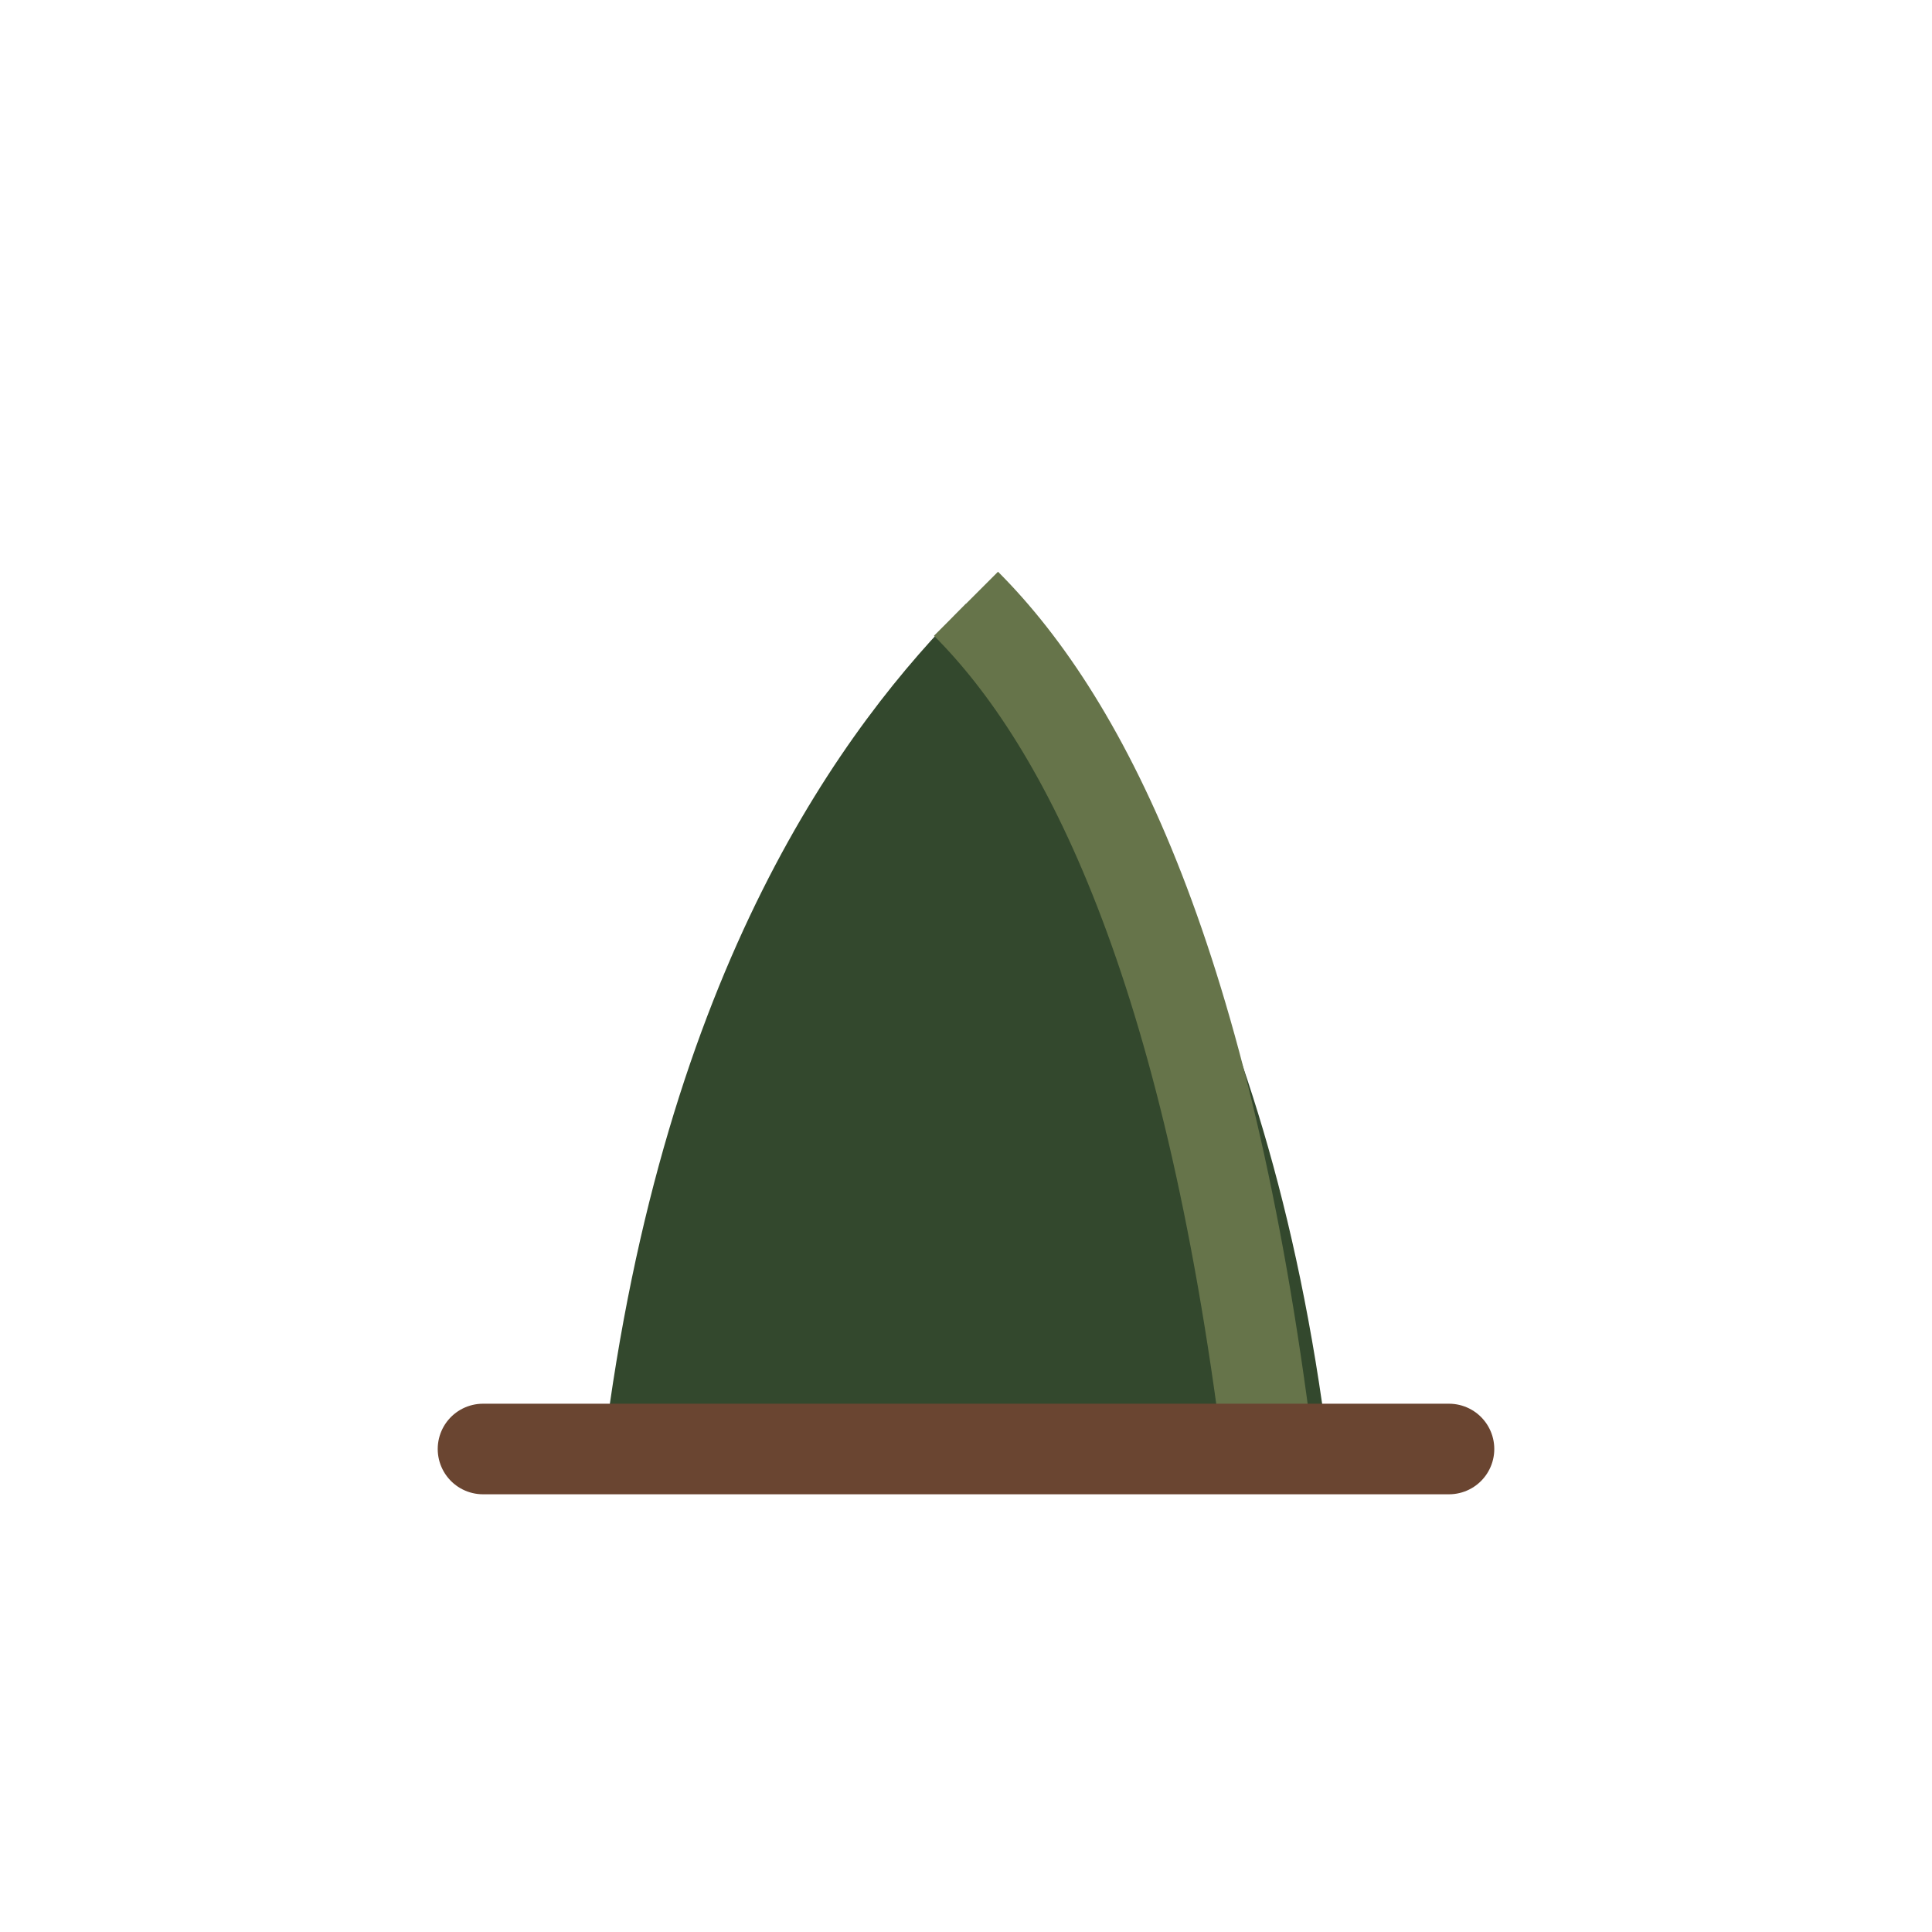
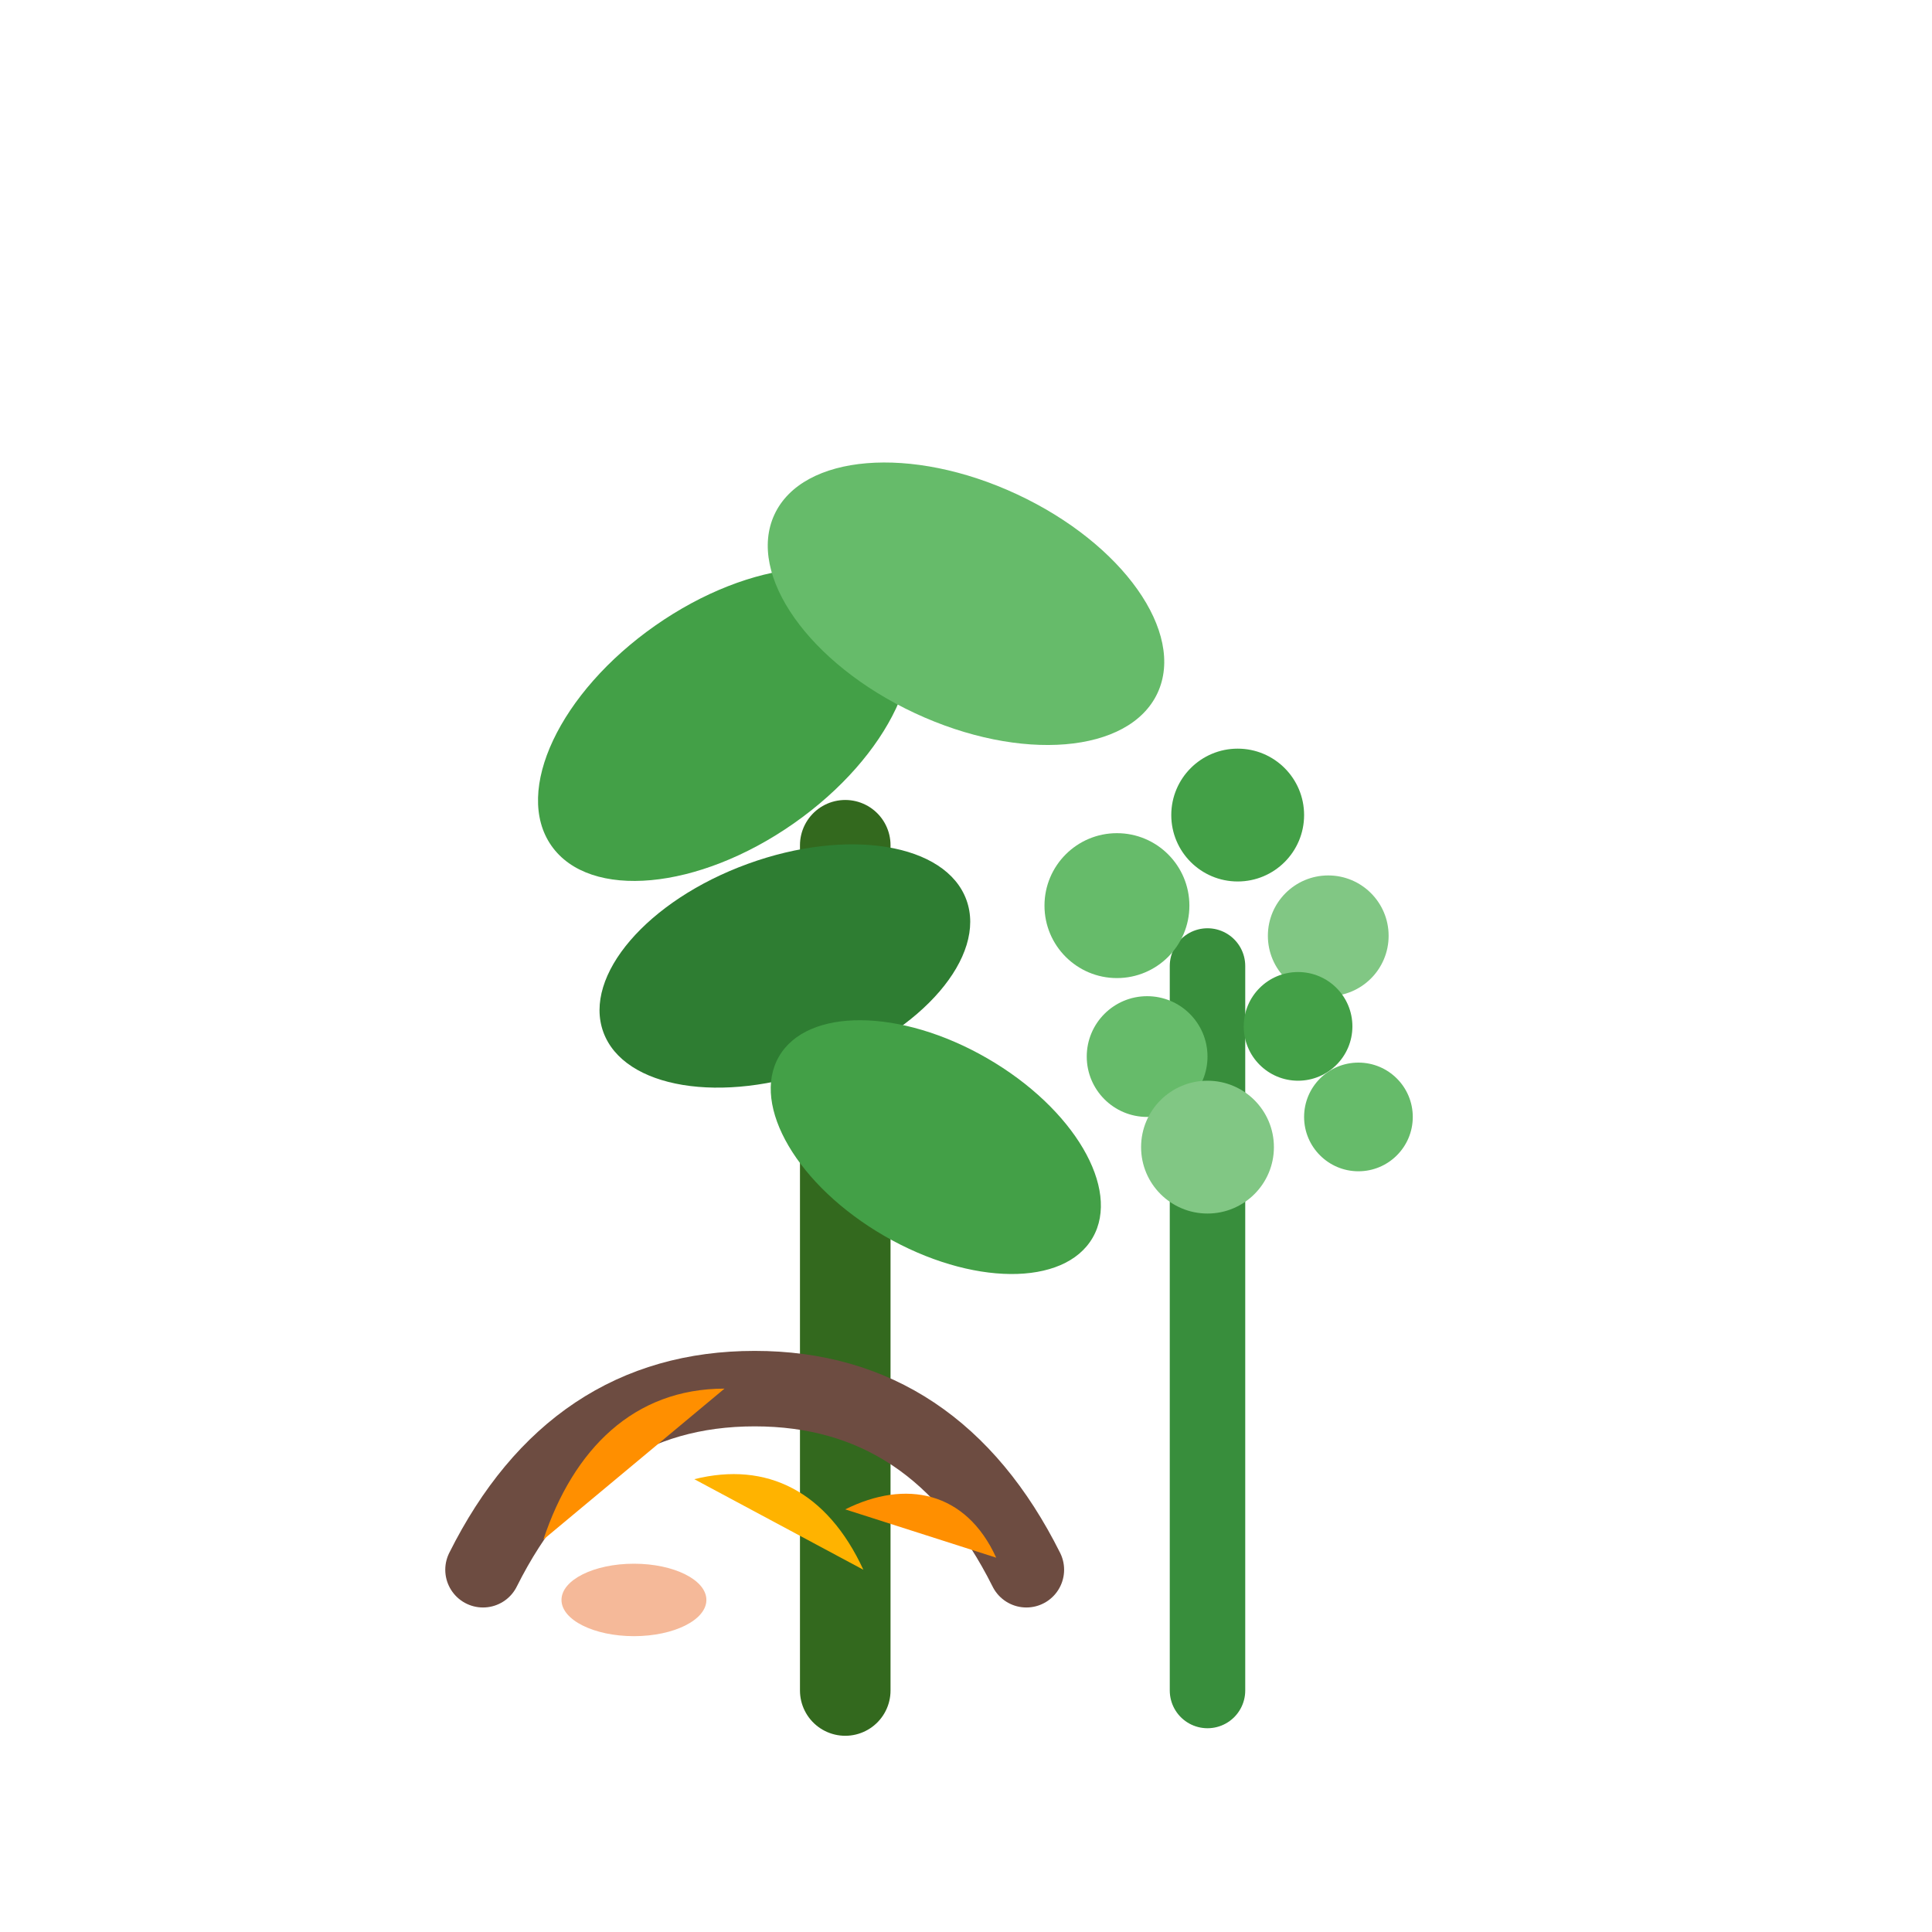
<svg xmlns="http://www.w3.org/2000/svg" viewBox="0 0 32 32" fill="none">
-   <path d="M10 24c1-8 4-12 6-14 2 2 5 6 6 14" fill="#33482d" />
-   <path d="M16 10c2 2 4 6 5 14" stroke="#66744a" stroke-width="1.5" />
-   <path d="M8 24h16" stroke="#6a4531" stroke-width="1.5" stroke-linecap="round" />
+   <path d="M14 28V14" stroke="#33691E" stroke-width="1.5" stroke-linecap="round" />
+   <ellipse cx="12" cy="12" rx="3.5" ry="2" fill="#43A047" transform="rotate(-35 12 12)" />
+   <ellipse cx="16" cy="10" rx="3.5" ry="2" fill="#66BB6A" transform="rotate(25 16 10)" />
+   <ellipse cx="13" cy="16" rx="3.2" ry="1.8" fill="#2E7D32" transform="rotate(-20 13 16)" />
+   <ellipse cx="15.5" cy="19" rx="3" ry="1.7" fill="#43A047" transform="rotate(30 15.5 19)" />
+   <path d="M20 28V16" stroke="#388E3C" stroke-width="1.25" stroke-linecap="round" />
+   <circle cx="18.5" cy="15" r="1.2" fill="#66BB6A" />
+   <circle cx="20.5" cy="13.5" r="1.1" fill="#43A047" />
+   <circle cx="22" cy="15.5" r="1" fill="#81C784" />
+   <circle cx="19" cy="17.5" r="1" fill="#66BB6A" />
+   <circle cx="21.5" cy="17" r="0.9" fill="#43A047" />
+   <circle cx="20" cy="19" r="1.1" fill="#81C784" />
+   <circle cx="22.5" cy="18.5" r="0.9" fill="#66BB6A" />
+   <path d="M8 26c1-2 2.5-3 4.5-3s3.5 1 4.5 3" stroke="#6D4C41" stroke-width="1.25" stroke-linecap="round" />
+   <path d="M9 25.5c.5-1.5 1.5-2.5 3-2.5" fill="#FF8F00" />
+   <path d="M11.5 24.5c1.2-.3 2.2.2 2.8 1.5" fill="#FFB300" />
+   <path d="M14 25c1-.5 2-.3 2.5.8" fill="#FF8F00" />
+   <ellipse cx="10.5" cy="26.5" rx="1.2" ry="0.6" fill="#E65100" opacity="0.4" />
</svg>
